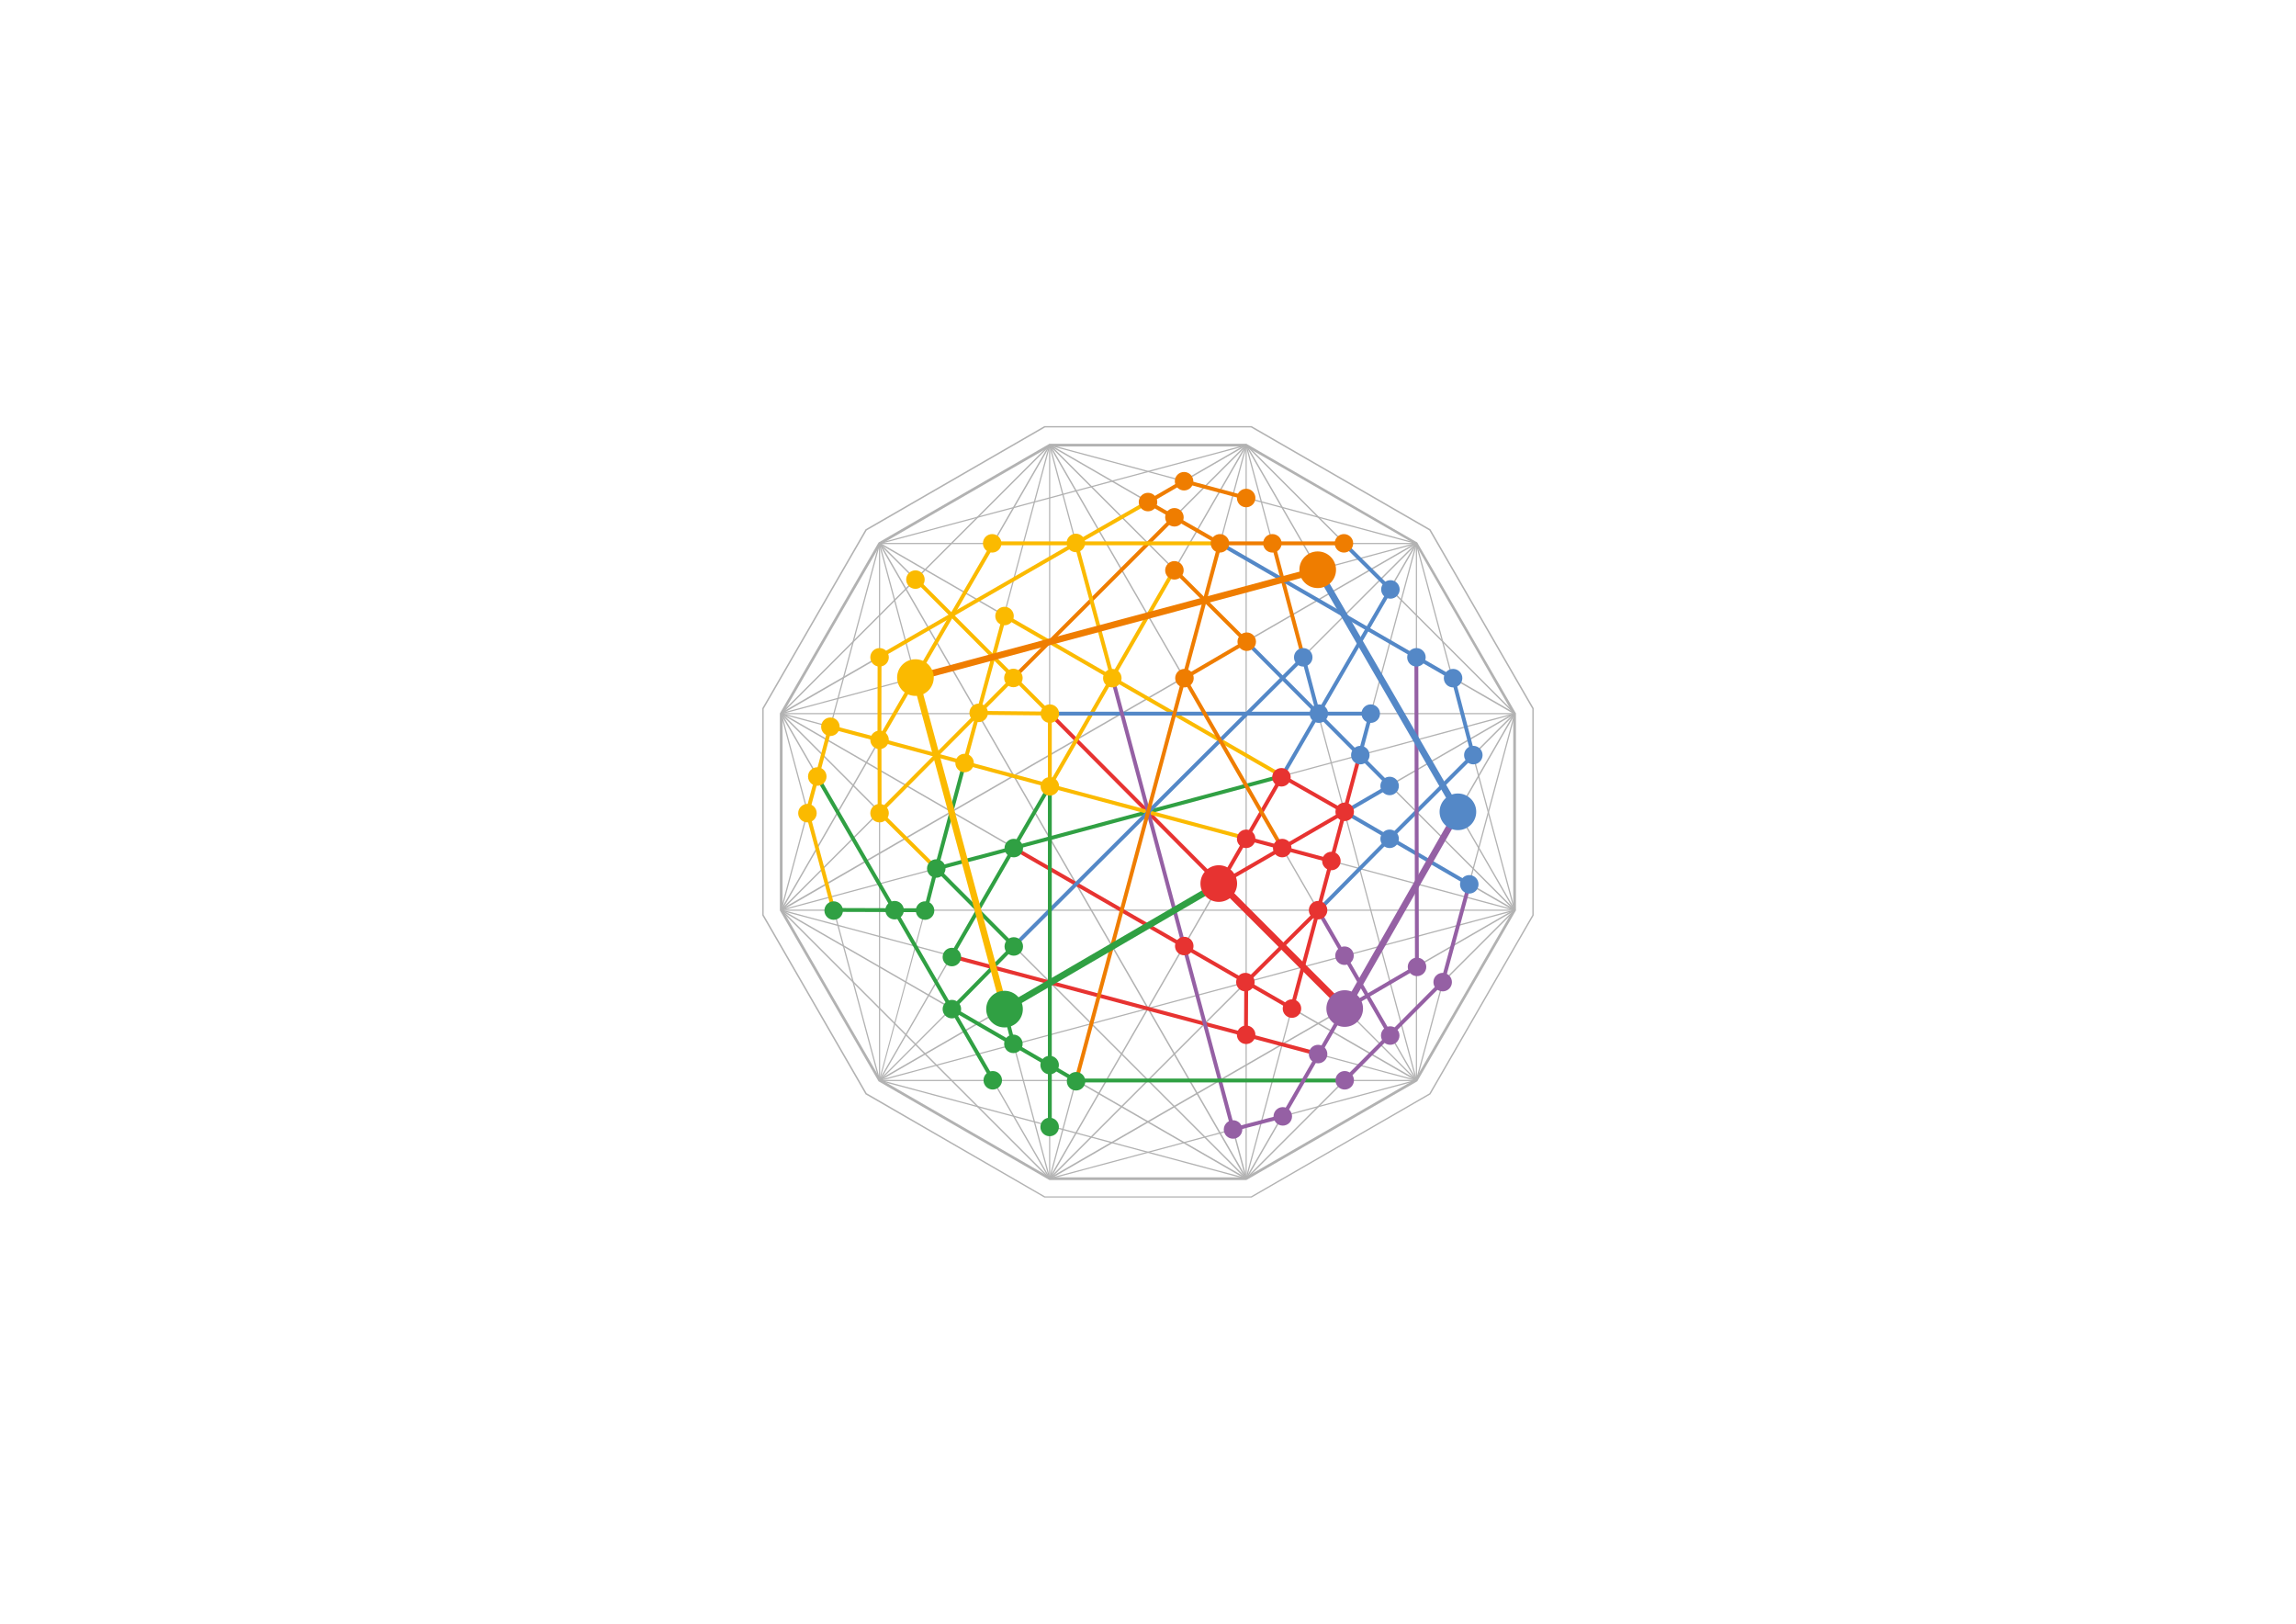
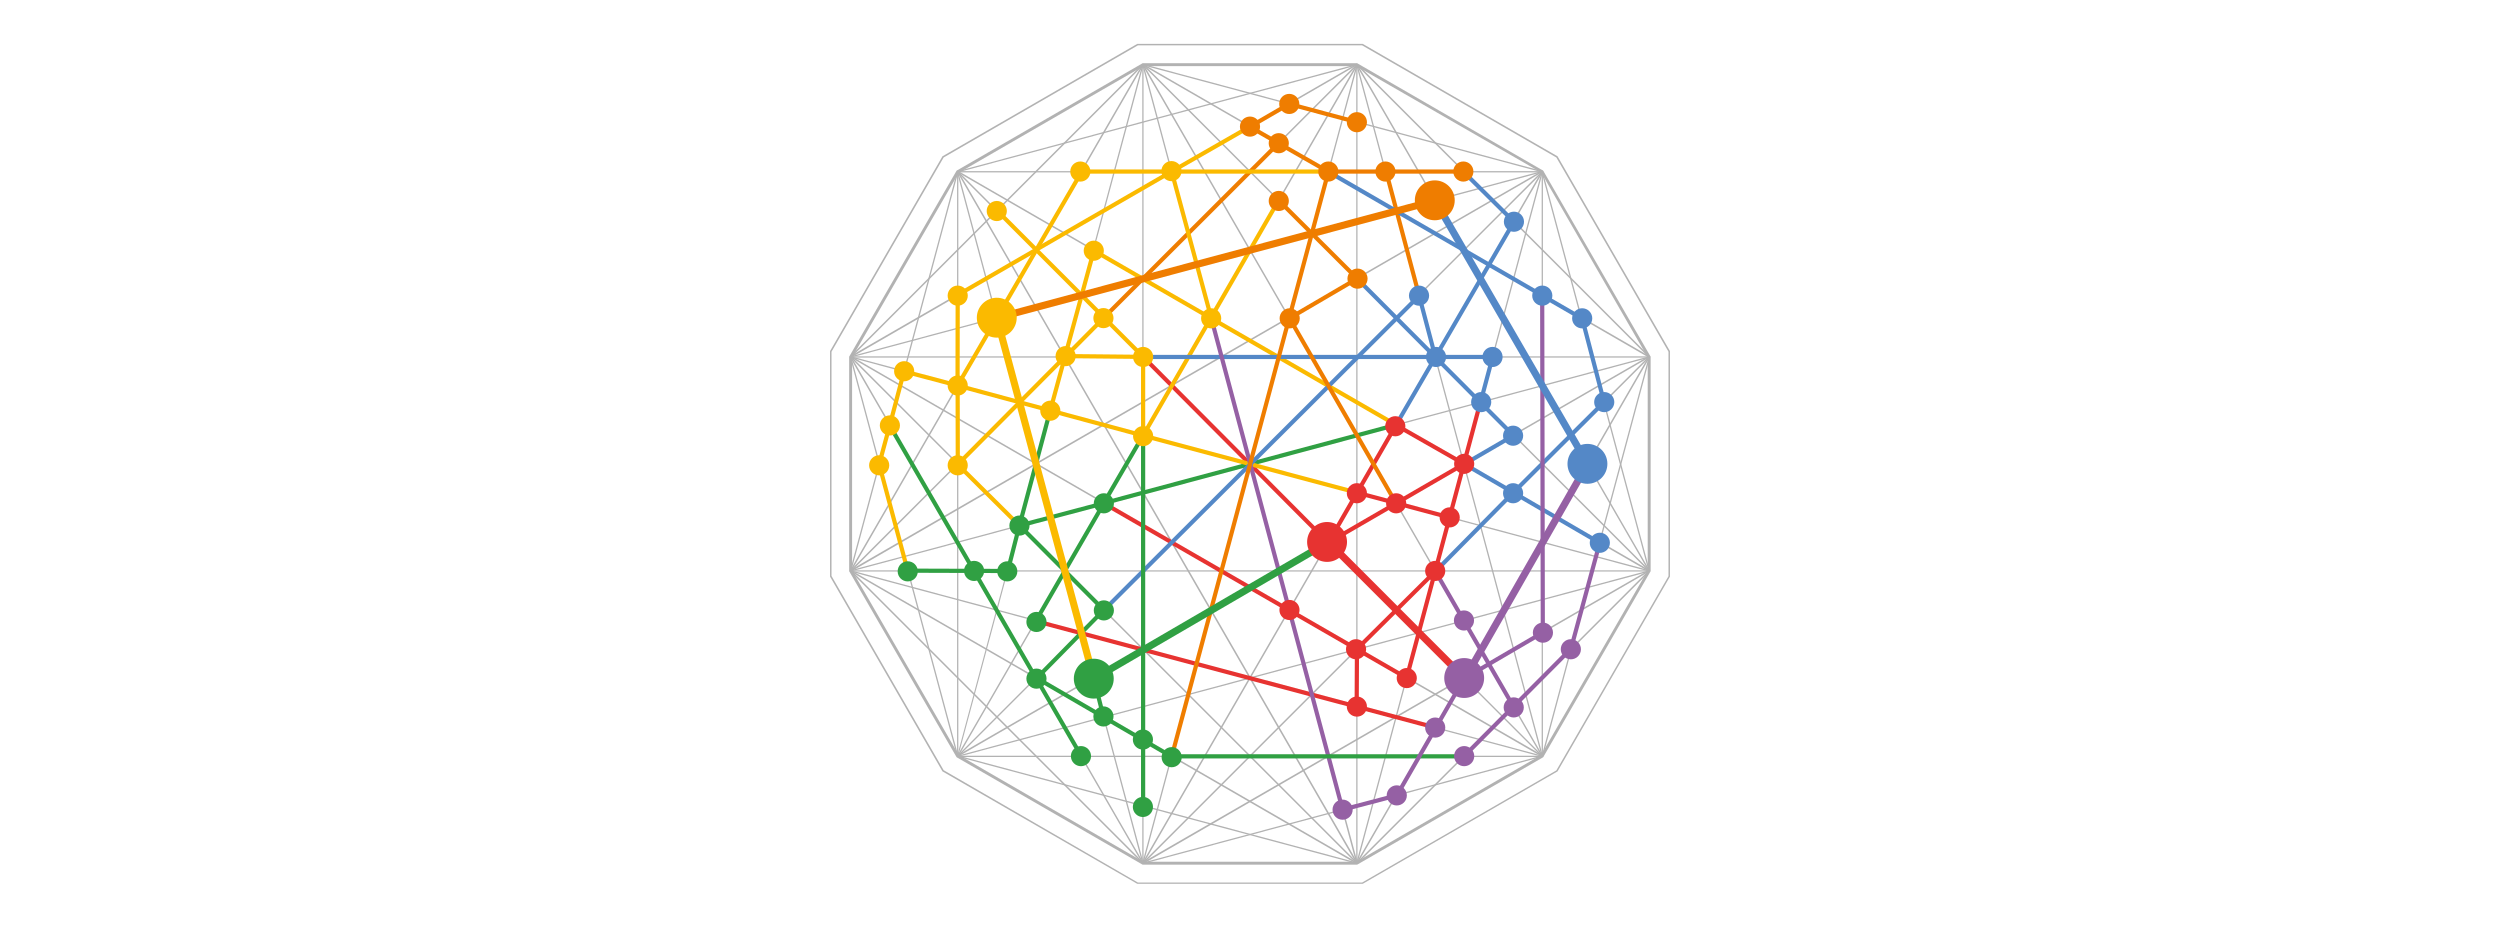
- <svg xmlns="http://www.w3.org/2000/svg" version="1.1" id="Layer_1" x="0px" y="0px" viewBox="0 0 1190.6 841.9" style="enable-background:new 0 0 1190.6 841.9;" xml:space="preserve">
+ <svg xmlns="http://www.w3.org/2000/svg" version="1.1" id="Layer_1" x="0px" y="0px" viewBox="0 200 1190.6 450" style="enable-background:new 0 0 1190.6 841.9;" xml:space="preserve">
  <style type="text/css">
	.st0{fill:#B2B2B2;}
	.st1{fill:#FBBA00;}
	.st2{fill:#30A043;}
	.st3{fill:#E73331;}
	.st4{fill:#EF7D00;}
	.st5{fill:#9560A4;}
	.st6{fill:#5488C7;}
	.st7{fill:none;stroke:#30A043;stroke-width:4.723;stroke-miterlimit:10;}
</style>
  <g>
    <g>
      <path class="st0" d="M646.2,611.4c-0.2,0-0.3-0.2-0.3-0.3V230.8c0-0.2,0.2-0.3,0.3-0.3c0.2,0,0.3,0.2,0.3,0.3v380.3    C646.6,611.3,646.4,611.4,646.2,611.4z" />
    </g>
    <g>
      <path class="st0" d="M734.5,560.5c-0.2,0-0.3-0.2-0.3-0.3V281.7c0-0.2,0.2-0.3,0.3-0.3c0.2,0,0.3,0.2,0.3,0.3v278.4    C734.8,560.3,734.7,560.5,734.5,560.5z" />
    </g>
    <g>
      <path class="st0" d="M456.1,560.5c-0.2,0-0.3-0.2-0.3-0.3V281.7c0-0.2,0.2-0.3,0.3-0.3s0.3,0.2,0.3,0.3v278.4    C456.4,560.3,456.3,560.5,456.1,560.5z" />
    </g>
    <g>
      <path class="st0" d="M734.5,560.5H456.1c-0.2,0-0.3-0.2-0.3-0.3c0-0.2,0.2-0.3,0.3-0.3h278.4c0.2,0,0.3,0.2,0.3,0.3    C734.8,560.3,734.7,560.5,734.5,560.5z" />
    </g>
    <g>
      <path class="st0" d="M734.5,282.1H456.1c-0.2,0-0.3-0.2-0.3-0.3s0.2-0.3,0.3-0.3h278.4c0.2,0,0.3,0.2,0.3,0.3    S734.7,282.1,734.5,282.1z" />
    </g>
    <g>
      <path class="st0" d="M595.3,421.3c-0.1,0-0.3-0.1-0.3-0.2l-51-190.2c0-0.2,0.1-0.4,0.2-0.4c0.2,0,0.4,0.1,0.4,0.2l51,190.2    C595.6,421,595.5,421.2,595.3,421.3C595.3,421.3,595.3,421.3,595.3,421.3z" />
    </g>
    <g>
      <path class="st0" d="M544.3,611.4C544.3,611.4,544.3,611.4,544.3,611.4c-0.3-0.1-0.4-0.2-0.3-0.4l51-190.2c0-0.2,0.2-0.3,0.4-0.2    c0.2,0,0.3,0.2,0.2,0.4l-51,190.2C544.6,611.3,544.5,611.4,544.3,611.4z" />
    </g>
    <g>
      <path class="st0" d="M595.3,421.3C595.2,421.3,595.2,421.3,595.3,421.3c-0.3-0.1-0.4-0.2-0.3-0.4l51-190.2c0-0.2,0.2-0.3,0.4-0.2    c0.2,0,0.3,0.2,0.2,0.4l-51,190.2C595.6,421.2,595.4,421.3,595.3,421.3z" />
    </g>
    <g>
      <path class="st0" d="M646.2,611.4c-0.1,0-0.3-0.1-0.3-0.2L595,421c0-0.2,0.1-0.4,0.2-0.4c0.2,0,0.4,0.1,0.4,0.2l51,190.2    C646.6,611.2,646.5,611.4,646.2,611.4C646.3,611.4,646.3,611.4,646.2,611.4z" />
    </g>
    <g>
      <path class="st0" d="M595.3,421.3c-0.1,0-0.3-0.1-0.3-0.2c0-0.2,0.1-0.4,0.2-0.4l190.2-51c0.2,0,0.4,0.1,0.4,0.2    c0,0.2-0.1,0.4-0.2,0.4L595.3,421.3C595.3,421.3,595.3,421.3,595.3,421.3z" />
    </g>
    <g>
      <path class="st0" d="M595.3,421.3C595.2,421.3,595.2,421.3,595.3,421.3l-190.2-51c-0.2,0-0.3-0.2-0.2-0.4c0-0.2,0.2-0.3,0.4-0.2    l190.2,51c0.2,0,0.3,0.2,0.2,0.4C595.6,421.2,595.4,421.3,595.3,421.3z" />
    </g>
    <g>
      <path class="st0" d="M785.4,472.2C785.4,472.2,785.4,472.2,785.4,472.2l-190.2-51c-0.2,0-0.3-0.2-0.2-0.4c0-0.2,0.2-0.3,0.4-0.2    l190.2,51c0.2,0,0.3,0.2,0.2,0.4C785.7,472.1,785.6,472.2,785.4,472.2z" />
    </g>
    <g>
      <path class="st0" d="M405.1,472.2c-0.1,0-0.3-0.1-0.3-0.2c0-0.2,0.1-0.4,0.2-0.4l190.2-51c0.2,0,0.4,0.1,0.4,0.2    c0,0.2-0.1,0.4-0.2,0.4L405.1,472.2C405.2,472.2,405.1,472.2,405.1,472.2z" />
    </g>
    <g>
      <path class="st0" d="M595.3,421.3c-0.1,0-0.2,0-0.2-0.1L455.8,282c-0.1-0.1-0.1-0.3,0-0.5c0.1-0.1,0.3-0.1,0.5,0l139.2,139.2    c0.1,0.1,0.1,0.3,0,0.5C595.4,421.2,595.4,421.3,595.3,421.3z" />
    </g>
    <g>
      <path class="st0" d="M734.5,560.5c-0.1,0-0.2,0-0.2-0.1L595,421.2c-0.1-0.1-0.1-0.3,0-0.5s0.3-0.1,0.5,0l139.2,139.2    c0.1,0.1,0.1,0.3,0,0.5C734.7,560.5,734.6,560.5,734.5,560.5z" />
    </g>
    <g>
      <path class="st0" d="M595.3,421.3c-0.1,0-0.2,0-0.2-0.1c-0.1-0.1-0.1-0.3,0-0.5l139.2-139.2c0.1-0.1,0.3-0.1,0.5,0s0.1,0.3,0,0.5    L595.5,421.2C595.4,421.2,595.4,421.3,595.3,421.3z" />
    </g>
    <g>
      <path class="st0" d="M456.1,560.5c-0.1,0-0.2,0-0.2-0.1c-0.1-0.1-0.1-0.3,0-0.5L595,420.7c0.1-0.1,0.3-0.1,0.5,0s0.1,0.3,0,0.5    L456.3,560.4C456.2,560.5,456.2,560.5,456.1,560.5z" />
    </g>
    <g>
      <path class="st0" d="M544.3,611.4c-0.2,0-0.3-0.2-0.3-0.3V230.8c0-0.2,0.2-0.3,0.3-0.3c0.2,0,0.3,0.2,0.3,0.3v380.3    C544.7,611.3,544.5,611.4,544.3,611.4z" />
    </g>
    <g>
      <path class="st0" d="M785.4,472.2H405.1c-0.2,0-0.3-0.2-0.3-0.3s0.2-0.3,0.3-0.3h380.3c0.2,0,0.3,0.2,0.3,0.3    S785.6,472.2,785.4,472.2z" />
    </g>
    <g>
      <path class="st0" d="M785.4,370.3H405.1c-0.2,0-0.3-0.2-0.3-0.3s0.2-0.3,0.3-0.3h380.3c0.2,0,0.3,0.2,0.3,0.3    S785.6,370.3,785.4,370.3z" />
    </g>
    <g>
      <path class="st0" d="M405.1,370.3c-0.1,0-0.2-0.1-0.3-0.2c-0.1-0.2,0-0.4,0.1-0.5l241.1-139.2c0.2-0.1,0.4,0,0.5,0.1    c0.1,0.2,0,0.4-0.1,0.5L405.3,370.3C405.2,370.3,405.2,370.3,405.1,370.3z" />
    </g>
    <g>
      <path class="st0" d="M785.4,370.3c-0.1,0-0.1,0-0.2,0L544.2,231.1c-0.2-0.1-0.2-0.3-0.1-0.5c0.1-0.2,0.3-0.2,0.5-0.1l241.1,139.2    c0.2,0.1,0.2,0.3,0.1,0.5C785.7,370.3,785.5,370.3,785.4,370.3z" />
    </g>
    <g>
      <path class="st0" d="M646.2,611.4c-0.1,0-0.1,0-0.2,0L405,472.2c-0.2-0.1-0.2-0.3-0.1-0.5c0.1-0.2,0.3-0.2,0.5-0.1l241.1,139.2    c0.2,0.1,0.2,0.3,0.1,0.5C646.5,611.4,646.3,611.4,646.2,611.4z" />
    </g>
    <g>
      <path class="st0" d="M734.5,560.5C734.5,560.5,734.4,560.5,734.5,560.5L405,472.2c-0.2,0-0.3-0.2-0.2-0.4c0-0.2,0.2-0.3,0.4-0.2    l329.4,88.3c0.2,0,0.3,0.2,0.2,0.4C734.8,560.4,734.6,560.5,734.5,560.5z" />
    </g>
    <g>
      <path class="st0" d="M544.3,611.4c-0.1,0-0.2-0.1-0.3-0.2c-0.1-0.2,0-0.4,0.1-0.5l241.1-139.2c0.2-0.1,0.4,0,0.5,0.1    c0.1,0.2,0,0.4-0.1,0.5L544.5,611.4C544.4,611.4,544.4,611.4,544.3,611.4z" />
    </g>
    <g>
      <path class="st0" d="M456.1,560.5c-0.1,0-0.3-0.1-0.3-0.2c0-0.2,0.1-0.4,0.2-0.4l329.4-88.3c0.2,0,0.4,0.1,0.4,0.2    c0,0.2-0.1,0.4-0.2,0.4L456.1,560.5C456.1,560.5,456.1,560.5,456.1,560.5z" />
    </g>
    <g>
      <path class="st0" d="M646.2,611.4c-0.1,0-0.2,0-0.2-0.1c-0.1-0.1-0.1-0.3,0-0.5l139.2-139.2c0.1-0.1,0.3-0.1,0.5,0    c0.1,0.1,0.1,0.3,0,0.5L646.5,611.3C646.4,611.4,646.3,611.4,646.2,611.4z" />
    </g>
    <g>
      <path class="st0" d="M405.1,370.3c-0.1,0-0.2,0-0.2-0.1c-0.1-0.1-0.1-0.3,0-0.5l139.2-139.2c0.1-0.1,0.3-0.1,0.5,0    c0.1,0.1,0.1,0.3,0,0.5L405.4,370.2C405.3,370.3,405.2,370.3,405.1,370.3z" />
    </g>
    <g>
      <path class="st0" d="M544.3,611.4c-0.1,0-0.2,0-0.2-0.1L404.9,472.1c-0.1-0.1-0.1-0.3,0-0.5c0.1-0.1,0.3-0.1,0.5,0l139.2,139.2    c0.1,0.1,0.1,0.3,0,0.5C544.5,611.4,544.4,611.4,544.3,611.4z" />
    </g>
    <g>
      <path class="st0" d="M785.4,370.3c-0.1,0-0.2,0-0.2-0.1L646,231c-0.1-0.1-0.1-0.3,0-0.5c0.1-0.1,0.3-0.1,0.5,0l139.2,139.2    c0.1,0.1,0.1,0.3,0,0.5C785.6,370.3,785.5,370.3,785.4,370.3z" />
    </g>
    <g>
      <path class="st0" d="M405.1,472.2c-0.1,0-0.1,0-0.2,0c-0.2-0.1-0.2-0.3-0.1-0.5L544,230.6c0.1-0.2,0.3-0.2,0.5-0.1    c0.2,0.1,0.2,0.3,0.1,0.5L405.4,472.1C405.3,472.2,405.2,472.2,405.1,472.2z" />
    </g>
    <g>
      <path class="st0" d="M785.4,472.2c-0.1,0-0.2-0.1-0.3-0.2L645.9,231c-0.1-0.2,0-0.4,0.1-0.5c0.2-0.1,0.4,0,0.5,0.1l139.2,241.1    c0.1,0.2,0,0.4-0.1,0.5C785.5,472.2,785.5,472.2,785.4,472.2z" />
    </g>
    <g>
      <path class="st0" d="M544.3,611.4c-0.1,0-0.2-0.1-0.3-0.2L404.8,370.2c-0.1-0.2,0-0.4,0.1-0.5c0.2-0.1,0.4,0,0.5,0.1l139.2,241.1    c0.1,0.2,0,0.4-0.1,0.5C544.4,611.4,544.4,611.4,544.3,611.4z" />
    </g>
    <g>
      <path class="st0" d="M646.2,611.4c-0.1,0-0.1,0-0.2,0c-0.2-0.1-0.2-0.3-0.1-0.5l139.2-241.1c0.1-0.2,0.3-0.2,0.5-0.1    c0.2,0.1,0.2,0.3,0.1,0.5L646.5,611.3C646.5,611.4,646.3,611.4,646.2,611.4z" />
    </g>
    <g>
      <path class="st0" d="M456.1,282.1c-0.1,0-0.3-0.1-0.3-0.2c0-0.2,0.1-0.4,0.2-0.4l190.2-51c0.2,0,0.4,0.1,0.4,0.2    c0,0.2-0.1,0.4-0.2,0.4L456.1,282.1C456.1,282.1,456.1,282.1,456.1,282.1z" />
    </g>
    <g>
      <path class="st0" d="M734.5,282.1C734.5,282.1,734.4,282.1,734.5,282.1l-190.2-51c-0.2,0-0.3-0.2-0.2-0.4c0-0.2,0.2-0.3,0.4-0.2    l190.2,51c0.2,0,0.3,0.2,0.2,0.4C734.8,282,734.6,282.1,734.5,282.1z" />
    </g>
    <g>
      <path class="st0" d="M646.2,611.4C646.2,611.4,646.2,611.4,646.2,611.4l-190.2-51c-0.2,0-0.3-0.2-0.2-0.4c0-0.2,0.2-0.3,0.4-0.2    l190.2,51c0.2,0,0.3,0.2,0.2,0.4C646.5,611.3,646.4,611.4,646.2,611.4z" />
    </g>
    <g>
      <path class="st0" d="M544.3,611.4c-0.1,0-0.3-0.1-0.3-0.2c0-0.2,0.1-0.4,0.2-0.4l190.2-51c0.2,0,0.4,0.1,0.4,0.2    c0,0.2-0.1,0.4-0.2,0.4L544.3,611.4C544.4,611.4,544.4,611.4,544.3,611.4z" />
    </g>
    <g>
      <path class="st0" d="M785.4,472.2c-0.1,0-0.3-0.1-0.3-0.2l-51-190.2c0-0.2,0.1-0.4,0.2-0.4c0.2,0,0.4,0.1,0.4,0.2l51,190.2    C785.8,472,785.7,472.2,785.4,472.2C785.5,472.2,785.5,472.2,785.4,472.2z" />
    </g>
    <g>
      <path class="st0" d="M405.1,472.2C405.1,472.2,405.1,472.2,405.1,472.2c-0.3-0.1-0.4-0.2-0.3-0.4l51-190.2c0-0.2,0.2-0.3,0.4-0.2    c0.2,0,0.3,0.2,0.2,0.4l-51,190.2C405.4,472.1,405.3,472.2,405.1,472.2z" />
    </g>
    <g>
      <path class="st0" d="M456.1,560.5c-0.1,0-0.3-0.1-0.3-0.2l-51-190.2c0-0.2,0.1-0.4,0.2-0.4c0.2,0,0.4,0.1,0.4,0.2l51,190.2    C456.4,560.2,456.3,560.4,456.1,560.5C456.1,560.5,456.1,560.5,456.1,560.5z" />
    </g>
    <g>
      <path class="st0" d="M734.5,560.5C734.5,560.5,734.4,560.5,734.5,560.5c-0.3-0.1-0.4-0.2-0.3-0.4l51-190.2c0-0.2,0.2-0.3,0.4-0.2    c0.2,0,0.3,0.2,0.2,0.4l-51,190.2C734.8,560.4,734.6,560.5,734.5,560.5z" />
    </g>
    <g>
      <path class="st0" d="M405.1,472.2c-0.1,0-0.2,0-0.2-0.1c-0.1-0.1-0.1-0.3,0-0.5L646,230.6c0.1-0.1,0.3-0.1,0.5,0    c0.1,0.1,0.1,0.3,0,0.5L405.4,472.1C405.3,472.2,405.2,472.2,405.1,472.2z" />
    </g>
    <g>
      <path class="st0" d="M785.4,472.2c-0.1,0-0.2,0-0.2-0.1L544.1,231c-0.1-0.1-0.1-0.3,0-0.5c0.1-0.1,0.3-0.1,0.5,0l241.1,241.1    c0.1,0.1,0.1,0.3,0,0.5C785.6,472.2,785.5,472.2,785.4,472.2z" />
    </g>
    <g>
      <path class="st0" d="M646.2,611.4c-0.1,0-0.2,0-0.2-0.1L404.9,370.2c-0.1-0.1-0.1-0.3,0-0.5c0.1-0.1,0.3-0.1,0.5,0l241.1,241.1    c0.1,0.1,0.1,0.3,0,0.5C646.4,611.4,646.3,611.4,646.2,611.4z" />
    </g>
    <g>
      <path class="st0" d="M544.3,611.4c-0.1,0-0.2,0-0.2-0.1c-0.1-0.1-0.1-0.3,0-0.5l241.1-241.1c0.1-0.1,0.3-0.1,0.5,0    c0.1,0.1,0.1,0.3,0,0.5L544.6,611.3C544.5,611.4,544.4,611.4,544.3,611.4z" />
    </g>
    <g>
      <path class="st0" d="M734.5,560.5c-0.1,0-0.2-0.1-0.3-0.2L544,231c-0.1-0.2,0-0.4,0.1-0.5c0.2-0.1,0.4,0,0.5,0.1L734.8,560    c0.1,0.2,0,0.4-0.1,0.5C734.6,560.5,734.5,560.5,734.5,560.5z" />
    </g>
    <g>
      <path class="st0" d="M456.1,560.5c-0.1,0-0.1,0-0.2,0c-0.2-0.1-0.2-0.3-0.1-0.5l190.2-329.4c0.1-0.2,0.3-0.2,0.5-0.1    c0.2,0.1,0.2,0.3,0.1,0.5L456.4,560.3C456.3,560.4,456.2,560.5,456.1,560.5z" />
    </g>
    <g>
      <path class="st0" d="M544.3,611.4c-0.1,0-0.1,0-0.2,0c-0.2-0.1-0.2-0.3-0.1-0.5l190.2-329.4c0.1-0.2,0.3-0.2,0.5-0.1    c0.2,0.1,0.2,0.3,0.1,0.5L544.6,611.3C544.6,611.4,544.4,611.4,544.3,611.4z" />
    </g>
    <g>
      <path class="st0" d="M646.2,611.4c-0.1,0-0.2-0.1-0.3-0.2L455.8,281.9c-0.1-0.2,0-0.4,0.1-0.5c0.2-0.1,0.4,0,0.5,0.1l190.2,329.4    c0.1,0.2,0,0.4-0.1,0.5C646.3,611.4,646.3,611.4,646.2,611.4z" />
    </g>
    <g>
      <path class="st0" d="M734.5,560.5c-0.1,0-0.3-0.1-0.3-0.2l-88.3-329.4c0-0.2,0.1-0.4,0.2-0.4c0.2,0,0.4,0.1,0.4,0.2l88.3,329.4    C734.9,560.2,734.7,560.4,734.5,560.5C734.5,560.5,734.5,560.5,734.5,560.5z" />
    </g>
    <g>
      <path class="st0" d="M456.1,560.5C456,560.5,456,560.5,456.1,560.5c-0.3-0.1-0.4-0.2-0.3-0.4L544,230.7c0-0.2,0.2-0.3,0.4-0.2    c0.2,0,0.3,0.2,0.2,0.4l-88.3,329.4C456.4,560.4,456.2,560.5,456.1,560.5z" />
    </g>
    <g>
      <path class="st0" d="M646.2,611.4C646.2,611.4,646.2,611.4,646.2,611.4c-0.3-0.1-0.4-0.2-0.3-0.4l88.3-329.4    c0-0.2,0.2-0.3,0.4-0.2c0.2,0,0.3,0.2,0.2,0.4l-88.3,329.4C646.5,611.3,646.4,611.4,646.2,611.4z" />
    </g>
    <g>
      <path class="st0" d="M544.3,611.4c-0.1,0-0.3-0.1-0.3-0.2l-88.3-329.4c0-0.2,0.1-0.4,0.2-0.4c0.2,0,0.4,0.1,0.4,0.2L544.6,611    C544.7,611.2,544.6,611.4,544.3,611.4C544.4,611.4,544.4,611.4,544.3,611.4z" />
    </g>
    <g>
      <path class="st0" d="M405.1,472.2c-0.1,0-0.2-0.1-0.3-0.2c-0.1-0.2,0-0.4,0.1-0.5l329.4-190.2c0.2-0.1,0.4,0,0.5,0.1    c0.1,0.2,0,0.4-0.1,0.5L405.3,472.2C405.2,472.2,405.2,472.2,405.1,472.2z" />
    </g>
    <g>
      <path class="st0" d="M405.1,370.3c-0.1,0-0.3-0.1-0.3-0.2c0-0.2,0.1-0.4,0.2-0.4l329.4-88.3c0.2,0,0.4,0.1,0.4,0.2    c0,0.2-0.1,0.4-0.2,0.4L405.1,370.3C405.2,370.3,405.1,370.3,405.1,370.3z" />
    </g>
    <g>
      <path class="st0" d="M785.4,472.2c-0.1,0-0.1,0-0.2,0L455.9,282c-0.2-0.1-0.2-0.3-0.1-0.5c0.1-0.2,0.3-0.2,0.5-0.1l329.4,190.2    c0.2,0.1,0.2,0.3,0.1,0.5C785.7,472.2,785.5,472.2,785.4,472.2z" />
    </g>
    <g>
      <path class="st0" d="M734.5,560.4c-0.1,0-0.1,0-0.2,0L405,370.2c-0.2-0.1-0.2-0.3-0.1-0.5c0.1-0.2,0.3-0.2,0.5-0.1l329.4,190.2    c0.2,0.1,0.2,0.3,0.1,0.5C734.7,560.3,734.6,560.4,734.5,560.4z" />
    </g>
    <g>
      <path class="st0" d="M456.1,560.4c-0.1,0-0.2-0.1-0.3-0.2c-0.1-0.2,0-0.4,0.1-0.5l329.4-190.2c0.2-0.1,0.4,0,0.5,0.1    c0.1,0.2,0,0.4-0.1,0.5L456.2,560.4C456.2,560.4,456.1,560.4,456.1,560.4z" />
    </g>
    <g>
      <path class="st0" d="M646.2,611.8H544.3c-0.1,0-0.2,0-0.3-0.1l-88.3-51c-0.1-0.1-0.2-0.1-0.2-0.2l-51-88.3    c-0.1-0.1-0.1-0.2-0.1-0.3V370c0-0.1,0-0.2,0.1-0.3l51-88.3c0.1-0.1,0.1-0.2,0.2-0.2l88.3-51c0.1-0.1,0.2-0.1,0.3-0.1h101.9    c0.1,0,0.2,0,0.3,0.1l88.3,51c0.1,0.1,0.2,0.1,0.2,0.2l51,88.3c0.1,0.1,0.1,0.2,0.1,0.3v101.9c0,0.1,0,0.2-0.1,0.3l-51,88.3    c-0.1,0.1-0.1,0.2-0.2,0.2l-88.3,51C646.5,611.7,646.3,611.8,646.2,611.8z M544.5,610.4H646l87.9-50.8l50.8-87.9V370.2L734,282.2    L646,231.5H544.5l-87.9,50.8l-50.8,87.9v101.5l50.8,87.9L544.5,610.4z" />
    </g>
    <g>
      <path class="st0" d="M648.8,620.9h-107c-0.1,0-0.1,0-0.2,0l-92.7-53.5c-0.1,0-0.1-0.1-0.1-0.1l-53.5-92.7c0-0.1,0-0.1,0-0.2v-107    c0-0.1,0-0.1,0-0.2l53.5-92.7c0-0.1,0.1-0.1,0.1-0.1l92.7-53.5c0.1,0,0.1,0,0.2,0h107c0.1,0,0.1,0,0.2,0l92.7,53.5    c0.1,0,0.1,0.1,0.1,0.1l53.5,92.7c0,0.1,0,0.1,0,0.2v107c0,0.1,0,0.1,0,0.2l-53.5,92.7c0,0.1-0.1,0.1-0.1,0.1l-92.7,53.5    C648.9,620.9,648.8,620.9,648.8,620.9z M541.9,620.3h106.8l92.5-53.4l53.4-92.5V367.5L741.2,275l-92.5-53.4H541.9L449.4,275    l-53.4,92.5v106.8l53.4,92.5L541.9,620.3z" />
    </g>
  </g>
  <g>
    <g>
      <rect x="455.1" y="383.6" transform="matrix(1 -1.862288e-03 1.862288e-03 1 -0.7492 0.8501)" class="st1" width="2" height="38.3" />
    </g>
    <g>
      <rect x="445.4" y="394.4" transform="matrix(0.7056 -0.7086 0.7086 0.7056 -138.3555 457.8165)" class="st1" width="72.8" height="2" />
    </g>
    <g>
      <rect x="469.8" y="415.1" transform="matrix(0.7039 -0.7103 0.7103 0.7039 -170.1265 463.446)" class="st1" width="2" height="41.3" />
    </g>
    <g>
      <rect x="484.8" y="444" transform="matrix(0.9666 -0.2562 0.2562 0.9666 -97.1445 144.4)" class="st2" width="41.6" height="2" />
    </g>
    <g>
      <rect x="471.6" y="460.1" transform="matrix(0.2477 -0.9688 0.9688 0.2477 -83.5875 814.5825)" class="st2" width="22.3" height="2" />
    </g>
    <g>
      <rect x="504.7" y="442" transform="matrix(0.708 -0.7063 0.7063 0.708 -184.6451 494.5428)" class="st2" width="2" height="57.1" />
    </g>
    <g>
      <rect x="477" y="466.8" transform="matrix(0.5003 -0.8658 0.8658 0.5003 -150.4388 674.8423)" class="st2" width="64.8" height="2" />
    </g>
    <g>
      <rect x="587.4" y="422.7" transform="matrix(0.2575 -0.9663 0.9663 0.2575 -66.7476 955.4982)" class="st3" width="2" height="196.9" />
    </g>
    <g>
      <rect x="523.2" y="420" transform="matrix(0.9659 -0.2588 0.2588 0.9659 -88.693 168.4105)" class="st2" width="144.1" height="2" />
    </g>
    <g>
      <rect x="464.5" y="421.9" transform="matrix(0.2584 -0.966 0.966 0.2584 -43.0522 789.7219)" class="st2" width="56.8" height="2" />
    </g>
    <g>
      <rect x="516.4" y="422.5" transform="matrix(0.5023 -0.8647 0.8647 0.5023 -99.9477 673.4306)" class="st2" width="37.3" height="2" />
    </g>
    <g>
      <rect x="503.8" y="359.6" transform="matrix(0.7049 -0.7093 0.7093 0.7049 -103.3222 472.785)" class="st1" width="25.5" height="2" />
    </g>
    <g>
      <rect x="508.3" y="308.8" transform="matrix(0.7075 -0.7067 0.7067 0.7075 -53.0453 491.5115)" class="st4" width="117.9" height="2" />
    </g>
    <g>
      <rect x="612.9" y="249.5" transform="matrix(0.4969 -0.8678 0.8678 0.4969 73.6659 669.1562)" class="st4" width="2" height="43.1" />
    </g>
    <g>
      <rect x="632.6" y="280.7" class="st4" width="64.3" height="2" />
    </g>
    <g>
      <rect x="667" y="280.7" transform="matrix(0.9664 -0.257 0.257 0.9664 -57.5628 182.1506)" class="st4" width="2" height="61.1" />
    </g>
    <g>
      <rect x="525" y="351.4" transform="matrix(9.881177e-03 -1 1 9.881177e-03 150.9969 892.1169)" class="st1" width="2" height="36.9" />
    </g>
    <g>
      <rect x="591.9" y="277.8" transform="matrix(0.4998 -0.8662 0.8662 0.4998 -16.0128 694.0693)" class="st1" width="2" height="166.2" />
    </g>
    <g>
      <rect x="509.1" y="287" transform="matrix(0.7074 -0.7068 0.7068 0.7074 -87.9679 458.7079)" class="st1" width="2" height="97.2" />
    </g>
    <g>
      <rect x="587.5" y="351.8" transform="matrix(0.7086 -0.7056 0.7056 0.7086 -120.819 535.9119)" class="st3" width="2" height="124.9" />
    </g>
    <g>
      <rect x="543.4" y="370" class="st1" width="2" height="37.4" />
    </g>
    <g>
      <rect x="528.2" y="378.3" transform="matrix(0.4996 -0.8663 0.8663 0.4996 -48.0707 675.4866)" class="st1" width="64.8" height="2" />
    </g>
    <g>
      <rect x="594.3" y="368.3" transform="matrix(0.2581 -0.9661 0.9661 0.2581 34.9239 887.4764)" class="st1" width="2" height="105.4" />
    </g>
    <g>
      <rect x="686.8" y="533.6" transform="matrix(0.7056 -0.7086 0.7086 0.7056 -166.0923 669.4909)" class="st5" width="72" height="2" />
    </g>
    <g>
      <rect x="701.2" y="467.1" transform="matrix(0.866 -0.5 0.5 0.866 -158.0764 418.6889)" class="st5" width="2" height="74.4" />
    </g>
    <g>
      <rect x="675.8" y="452.3" transform="matrix(0.7029 -0.7113 0.7113 0.7029 -113.8352 634.1765)" class="st6" width="52.7" height="2" />
    </g>
    <g>
      <rect x="728.8" y="482.8" transform="matrix(0.262 -0.9651 0.9651 0.262 90.2606 1085.692)" class="st5" width="52.5" height="2" />
    </g>
    <g>
      <rect x="728.6" y="402.4" transform="matrix(0.503 -0.8643 0.8643 0.503 -17.4193 849.1591)" class="st6" width="2" height="74.7" />
    </g>
    <g>
      <rect x="711.8" y="412.1" transform="matrix(0.7082 -0.706 0.706 0.7082 -75.0396 644.5496)" class="st6" width="61" height="2" />
    </g>
    <g>
      <rect x="757.7" y="351" transform="matrix(0.9675 -0.253 0.253 0.9675 -69.3313 204.0546)" class="st6" width="2" height="41.2" />
    </g>
    <g>
      <rect x="692" y="246.9" transform="matrix(0.5007 -0.8656 0.8656 0.5007 71.896 758.0233)" class="st6" width="2" height="139.6" />
    </g>
    <g>
      <rect x="695.5" y="413.2" transform="matrix(0.8647 -0.5023 0.5023 0.8647 -112.0973 412.2094)" class="st6" width="27" height="2" />
    </g>
    <g>
      <rect x="682.5" y="317.3" transform="matrix(0.7082 -0.706 0.706 0.7082 -61.8185 590.4932)" class="st6" width="2" height="105.4" />
    </g>
    <g>
      <rect x="544.4" y="369" class="st6" width="166.4" height="2" />
    </g>
    <g>
      <rect x="696.8" y="379.8" transform="matrix(0.2582 -0.9661 0.9661 0.2582 157.2924 966.3878)" class="st6" width="22.3" height="2" />
    </g>
    <g>
      <rect x="637" y="353" transform="matrix(0.5017 -0.865 0.865 0.5017 39.0501 775.8079)" class="st6" width="111.9" height="2" />
    </g>
    <g>
      <rect x="708" y="276.7" transform="matrix(0.7037 -0.7104 0.7104 0.7037 1.3929 590.6788)" class="st6" width="2" height="33.9" />
    </g>
    <g>
      <rect x="678.7" y="340.3" transform="matrix(0.9668 -0.2556 0.2556 0.9668 -68.2632 185.548)" class="st6" width="2" height="30.2" />
    </g>
    <g>
      <rect x="616.3" y="429.5" transform="matrix(0.499 -0.8666 0.8666 0.499 -48.0574 777.7924)" class="st3" width="64.7" height="2" />
    </g>
    <g>
      <rect x="627.5" y="438.7" transform="matrix(0.8651 -0.5016 0.5016 0.8651 -130.8619 392.824)" class="st3" width="74.9" height="2" />
    </g>
    <g>
      <rect x="667.3" y="417.7" transform="matrix(0.2588 -0.9659 0.9659 0.2588 69.8233 972.0142)" class="st3" width="2" height="45.7" />
    </g>
    <g>
      <rect x="619.5" y="456.2" transform="matrix(0.2584 -0.966 0.966 0.2584 68.1487 1003.197)" class="st3" width="136" height="2" />
    </g>
    <g>
      <rect x="596.8" y="398" transform="matrix(0.4996 -0.8663 0.8663 0.4996 -117.7573 758.7239)" class="st3" width="2" height="166.5" />
    </g>
    <g>
      <rect x="638.6" y="489.6" transform="matrix(0.71 -0.7042 0.7042 0.71 -152.6693 610.504)" class="st3" width="52.6" height="2" />
    </g>
    <g>
      <rect x="632.6" y="521.7" transform="matrix(5.045513e-03 -1 1 5.045513e-03 120.2099 1166.272)" class="st3" width="27.1" height="2" />
    </g>
    <g>
      <rect x="680.1" y="393" transform="matrix(0.4953 -0.8687 0.8687 0.4953 -13.8696 799.492)" class="st3" width="2" height="37.4" />
    </g>
    <g>
      <rect x="566.4" y="280.5" transform="matrix(0.9654 -0.2609 0.2609 0.9654 -62.9348 159.0124)" class="st1" width="2" height="72.1" />
    </g>
    <g>
      <rect x="558" y="280.7" class="st1" width="74.7" height="2" />
    </g>
    <g>
      <rect x="607.1" y="347.2" transform="matrix(0.9661 -0.2582 0.2582 0.9661 -100.3347 172.8866)" class="st5" width="2" height="242.5" />
    </g>
    <g>
      <rect x="560.6" y="322.3" transform="matrix(0.4993 -0.8664 0.8664 0.4993 16.7015 675.599)" class="st1" width="64.5" height="2" />
    </g>
    <g>
      <rect x="499.2" y="349.7" transform="matrix(0.2605 -0.9655 0.9655 0.2605 -11.8769 775.4528)" class="st1" width="2" height="91.5" />
    </g>
    <g>
      <rect x="471.1" y="356.4" transform="matrix(0.2629 -0.9648 0.9648 0.2629 31.5021 756.0776)" class="st1" width="78.9" height="2" />
    </g>
    <g>
      <rect x="434.6" y="361" transform="matrix(1.627603e-03 -1 1 1.627603e-03 93.3181 817.564)" class="st1" width="43" height="2" />
    </g>
    <g>
      <rect x="426.7" y="331.6" transform="matrix(0.5021 -0.8648 0.8648 0.5021 -45.8509 585.6234)" class="st1" width="117.8" height="2" />
    </g>
    <g>
      <rect x="515.2" y="280.7" class="st1" width="42.8" height="2" />
    </g>
    <g>
      <rect x="448.3" y="310.1" transform="matrix(0.866 -0.5 0.5 0.866 -87.6353 295.2071)" class="st1" width="117.6" height="2" />
    </g>
    <g>
      <rect x="555.1" y="270" transform="matrix(0.8675 -0.4974 0.4974 0.8675 -58.4266 322.7213)" class="st1" width="43" height="2" />
    </g>
    <g>
      <rect x="442.3" y="367" transform="matrix(0.2558 -0.9667 0.9667 0.2558 -37.6117 711.5206)" class="st1" width="2" height="26.4" />
    </g>
    <g>
      <rect x="413.8" y="388.7" transform="matrix(0.2555 -0.9668 0.9668 0.2555 -58.7699 703.142)" class="st1" width="26.7" height="2" />
    </g>
    <g>
      <rect x="411.6" y="410.9" transform="matrix(0.2613 -0.9652 0.9652 0.2613 -86.4563 710.9009)" class="st1" width="19.3" height="2" />
    </g>
    <g>
      <rect x="424.5" y="420.3" transform="matrix(0.9659 -0.2588 0.2588 0.9659 -101.0518 125.3278)" class="st1" width="2" height="52.3" />
    </g>
    <g>
      <rect x="442.8" y="397.3" transform="matrix(0.8653 -0.5013 0.5013 0.8653 -159.4122 281.4219)" class="st2" width="2" height="80" />
    </g>
    <g>
      <rect x="477.7" y="467.9" transform="matrix(0.8655 -0.5008 0.5008 0.8655 -184.8134 306.6641)" class="st2" width="2" height="59.2" />
    </g>
    <g>
      <rect x="503.4" y="520.3" transform="matrix(0.8654 -0.5011 0.5011 0.8654 -203.6236 325.7013)" class="st2" width="2" height="43.1" />
    </g>
    <g>
      <rect x="494.5" y="414.8" transform="matrix(0.7081 -0.7061 0.7061 0.7081 -118.2411 545.5078)" class="st6" width="212.3" height="2" />
    </g>
    <g>
      <rect x="455.1" y="448" transform="matrix(3.219062e-03 -1 1 3.219062e-03 -17.1528 926.4327)" class="st2" width="2" height="47.7" />
    </g>
    <g>
      <rect x="451.2" y="420" transform="matrix(0.2588 -0.9659 0.9659 0.2588 34.6035 887.1337)" class="st4" width="288.4" height="2" />
    </g>
    <g>
      <g>
        <path class="st7" d="M514.8,560.3" />
      </g>
    </g>
    <g>
      <rect x="524.8" y="504.3" transform="matrix(0.5024 -0.8646 0.8646 0.5024 -206.6128 724.1186)" class="st2" width="2" height="74.6" />
    </g>
    <g>
      <rect x="558" y="559.2" class="st2" width="139.3" height="2" />
    </g>
    <g>
      <rect x="522.2" y="522.6" transform="matrix(0.9697 -0.2442 0.2442 0.9697 -114.0997 143.8998)" class="st2" width="2" height="18.9" />
    </g>
    <g>
      <rect x="543.4" y="407.4" class="st2" width="2" height="176.9" />
    </g>
    <g>
      <rect x="639" y="581.2" transform="matrix(0.9671 -0.2542 0.2542 0.9671 -126.5917 184.9715)" class="st5" width="26.7" height="2" />
    </g>
    <g>
      <rect x="649.1" y="550" transform="matrix(0.4987 -0.8668 0.8668 0.4987 -136.1085 866.7288)" class="st5" width="64.2" height="2" />
    </g>
    <g>
      <rect x="694.2" y="511.2" transform="matrix(0.8632 -0.5048 0.5048 0.8632 -160.6575 431.5309)" class="st5" width="43.5" height="2" />
    </g>
    <g>
      <rect x="733.6" y="341.1" transform="matrix(1 -1.783685e-03 1.783685e-03 1 -0.7501 1.311)" class="st5" width="2" height="160.1" />
    </g>
    <g>
      <rect x="629.1" y="237.1" transform="matrix(0.2596 -0.9657 0.9657 0.2596 221.3635 796.4264)" class="st4" width="2" height="33.4" />
    </g>
    <g>
      <rect x="593.8" y="253.9" transform="matrix(0.8649 -0.5019 0.5019 0.8649 -46.2751 337.9273)" class="st4" width="21.6" height="2" />
    </g>
    <g>
      <rect x="626.6" y="287.7" transform="matrix(0.7061 -0.7081 0.7081 0.7061 -37.9049 536.6928)" class="st4" width="2" height="52.7" />
    </g>
    <g>
      <rect x="611.5" y="341.1" transform="matrix(0.863 -0.5052 0.5052 0.863 -86.4762 365.2616)" class="st4" width="37.4" height="2" />
    </g>
    <g>
      <rect x="638.4" y="344.7" transform="matrix(0.8664 -0.4993 0.4993 0.8664 -112.0418 372.0666)" class="st4" width="2" height="101.4" />
    </g>
    <g>
      <rect x="486.8" y="505.9" transform="matrix(0.7016 -0.7126 0.7126 0.7016 -209.1978 514.393)" class="st2" width="45.5" height="2" />
    </g>
    <g>
      <rect x="471.1" y="321.9" transform="matrix(0.966 -0.2584 0.2584 0.966 -63.9496 160.5236)" class="st4" width="215.2" height="3.4" />
    </g>
    <g>
      <rect x="718" y="285.6" transform="matrix(0.8654 -0.5011 0.5011 0.8654 -82.6069 408.8061)" class="st6" width="3.4" height="145.1" />
    </g>
    <g>
      <rect x="496.1" y="348.3" transform="matrix(0.9657 -0.2596 0.2596 0.9657 -96.4449 144.2149)" class="st1" width="3.4" height="178" />
    </g>
    <g>
      <rect x="512.1" y="489" transform="matrix(0.8641 -0.5033 0.5033 0.8641 -168.5986 356.9837)" class="st2" width="129.2" height="3.4" />
    </g>
    <g>
      <rect x="663.4" y="444.7" transform="matrix(0.7074 -0.7069 0.7069 0.7074 -152.2244 613.6949)" class="st3" width="3.4" height="92" />
    </g>
    <g>
      <rect x="667.9" y="470.4" transform="matrix(0.4963 -0.8682 0.8682 0.4963 -43.7477 868.7582)" class="st5" width="117.8" height="3.4" />
    </g>
    <g>
      <circle class="st4" cx="683.3" cy="295.4" r="9.5" />
    </g>
    <g>
      <circle class="st2" cx="520.9" cy="523.2" r="9.5" />
    </g>
    <g>
      <circle class="st1" cx="474.7" cy="351.3" r="9.5" />
    </g>
    <g>
      <circle class="st6" cx="756" cy="420.9" r="9.5" />
    </g>
    <g>
      <circle class="st3" cx="632" cy="458.1" r="9.5" />
    </g>
    <g>
      <circle class="st5" cx="697.3" cy="522.9" r="9.5" />
    </g>
    <g>
      <circle class="st1" cx="500.2" cy="395.6" r="4.8" />
    </g>
    <g>
      <circle class="st1" cx="456.1" cy="383.6" r="4.8" />
    </g>
    <g>
      <circle class="st1" cx="423.8" cy="402.6" r="4.8" />
    </g>
    <g>
      <circle class="st1" cx="418.7" cy="421.6" r="4.8" />
    </g>
    <g>
      <circle class="st1" cx="456.1" cy="421.6" r="4.8" />
    </g>
    <g>
      <circle class="st1" cx="456.1" cy="340.8" r="4.8" />
    </g>
    <g>
      <circle class="st1" cx="557.9" cy="281.5" r="4.8" />
    </g>
    <g>
      <circle class="st4" cx="632.6" cy="281.7" r="4.8" />
    </g>
    <g>
      <circle class="st4" cx="609" cy="268.2" r="4.8" />
    </g>
    <g>
      <circle class="st4" cx="595.3" cy="260.3" r="4.8" />
    </g>
    <g>
      <circle class="st4" cx="614" cy="249.5" r="4.8" />
    </g>
    <g>
      <circle class="st4" cx="646.2" cy="258.2" r="4.8" />
    </g>
    <g>
      <circle class="st4" cx="659.8" cy="281.7" r="4.8" />
    </g>
    <g>
      <circle class="st4" cx="696.9" cy="281.7" r="4.8" />
    </g>
    <g>
      <circle class="st4" cx="609" cy="295.7" r="4.8" />
    </g>
    <g>
      <circle class="st4" cx="646.5" cy="332.7" r="4.8" />
    </g>
    <g>
      <circle class="st4" cx="614.2" cy="351.6" r="4.8" />
    </g>
    <g>
      <circle class="st6" cx="675.8" cy="340.8" r="4.8" />
    </g>
    <g>
      <circle class="st6" cx="721" cy="305.6" r="4.8" />
    </g>
    <g>
      <circle class="st6" cx="710.8" cy="370" r="4.8" />
    </g>
    <g>
      <circle class="st6" cx="705.4" cy="391.5" r="4.8" />
    </g>
    <g>
      <circle class="st6" cx="720.6" cy="434.9" r="4.8" />
    </g>
    <g>
      <circle class="st6" cx="764" cy="391.5" r="4.8" />
    </g>
    <g>
      <circle class="st6" cx="753.5" cy="351.6" r="4.8" />
    </g>
    <g>
      <circle class="st6" cx="734.5" cy="340.8" r="4.8" />
    </g>
    <g>
      <circle class="st6" cx="720.6" cy="407.5" r="4.8" />
    </g>
    <g>
      <circle class="st6" cx="761.9" cy="458.5" r="4.8" />
    </g>
    <g>
      <circle class="st6" cx="683.9" cy="370" r="4.8" />
    </g>
    <g>
      <circle class="st3" cx="645.8" cy="509.2" r="4.8" />
    </g>
    <g>
      <ellipse transform="matrix(1.953443e-02 -0.9998 0.9998 1.953443e-02 134.0716 1182.472)" class="st3" cx="669.9" cy="522.9" rx="4.8" ry="4.8" />
    </g>
    <g>
      <circle class="st3" cx="646.2" cy="536.5" r="4.8" />
    </g>
    <g>
      <circle class="st3" cx="664.9" cy="439.7" r="4.8" />
    </g>
    <g>
      <circle class="st3" cx="646.2" cy="434.9" r="4.8" />
    </g>
    <g>
      <circle class="st1" cx="474.7" cy="300.5" r="4.8" />
    </g>
    <g>
      <circle class="st2" cx="493.6" cy="523.2" r="4.8" />
    </g>
    <g>
      <circle class="st2" cx="493.6" cy="496.2" r="4.8" />
    </g>
    <g>
      <circle class="st2" cx="485.5" cy="450.3" r="4.8" />
    </g>
    <g>
      <circle class="st2" cx="514.8" cy="560.1" r="4.8" />
    </g>
    <g>
      <circle class="st2" cx="525.5" cy="541.2" r="4.8" />
    </g>
    <g>
      <circle class="st2" cx="544.3" cy="552.2" r="4.8" />
    </g>
    <g>
      <circle class="st2" cx="544.3" cy="584.3" r="4.8" />
    </g>
    <g>
      <circle class="st2" cx="558" cy="560.6" r="4.8" />
    </g>
    <g>
      <circle class="st2" cx="463.9" cy="471.9" r="4.8" />
    </g>
    <g>
      <circle class="st2" cx="432.3" cy="472.1" r="4.8" />
    </g>
    <g>
      <circle class="st1" cx="520.9" cy="319.4" r="4.8" />
    </g>
    <g>
      <circle class="st1" cx="576.8" cy="351.6" r="4.8" />
    </g>
    <g>
      <circle class="st1" cx="544.4" cy="370" r="4.8" />
    </g>
    <g>
      <circle class="st1" cx="430.6" cy="376.8" r="4.8" />
    </g>
    <g>
      <circle class="st3" cx="683.5" cy="471.9" r="4.8" />
    </g>
    <g>
      <circle class="st3" cx="697.3" cy="420.9" r="4.8" />
    </g>
    <g>
      <circle class="st2" cx="525.7" cy="439.7" r="4.8" />
    </g>
    <g>
      <circle class="st3" cx="690.4" cy="446.4" r="4.8" />
    </g>
    <g>
      <circle class="st5" cx="697.3" cy="560.1" r="4.8" />
    </g>
    <g>
      <circle class="st5" cx="720.9" cy="536.9" r="4.8" />
    </g>
    <g>
      <circle class="st5" cx="734.8" cy="501.3" r="4.8" />
    </g>
    <g>
      <circle class="st5" cx="748.1" cy="509.2" r="4.8" />
    </g>
    <g>
      <circle class="st5" cx="683.5" cy="546.5" r="4.8" />
    </g>
    <g>
      <circle class="st5" cx="697.2" cy="495.5" r="4.8" />
    </g>
    <g>
      <circle class="st5" cx="665.2" cy="578.8" r="4.8" />
    </g>
    <g>
      <circle class="st5" cx="639.4" cy="585.6" r="4.8" />
    </g>
    <g>
      <circle class="st3" cx="664.5" cy="403" r="4.8" />
    </g>
    <g>
      <circle class="st1" cx="507.5" cy="369.6" r="4.8" />
    </g>
    <g>
      <circle class="st1" cx="544.4" cy="407.7" r="4.8" />
    </g>
    <g>
      <circle class="st1" cx="525.5" cy="351.5" r="4.8" />
    </g>
    <g>
      <circle class="st1" cx="514.5" cy="281.7" r="4.8" />
    </g>
    <g>
      <circle class="st2" cx="525.7" cy="490.7" r="4.8" />
    </g>
    <g>
      <circle class="st2" cx="479.7" cy="472.1" r="4.8" />
    </g>
    <g>
      <circle class="st3" cx="614.1" cy="490.5" r="4.8" />
    </g>
  </g>
</svg>
